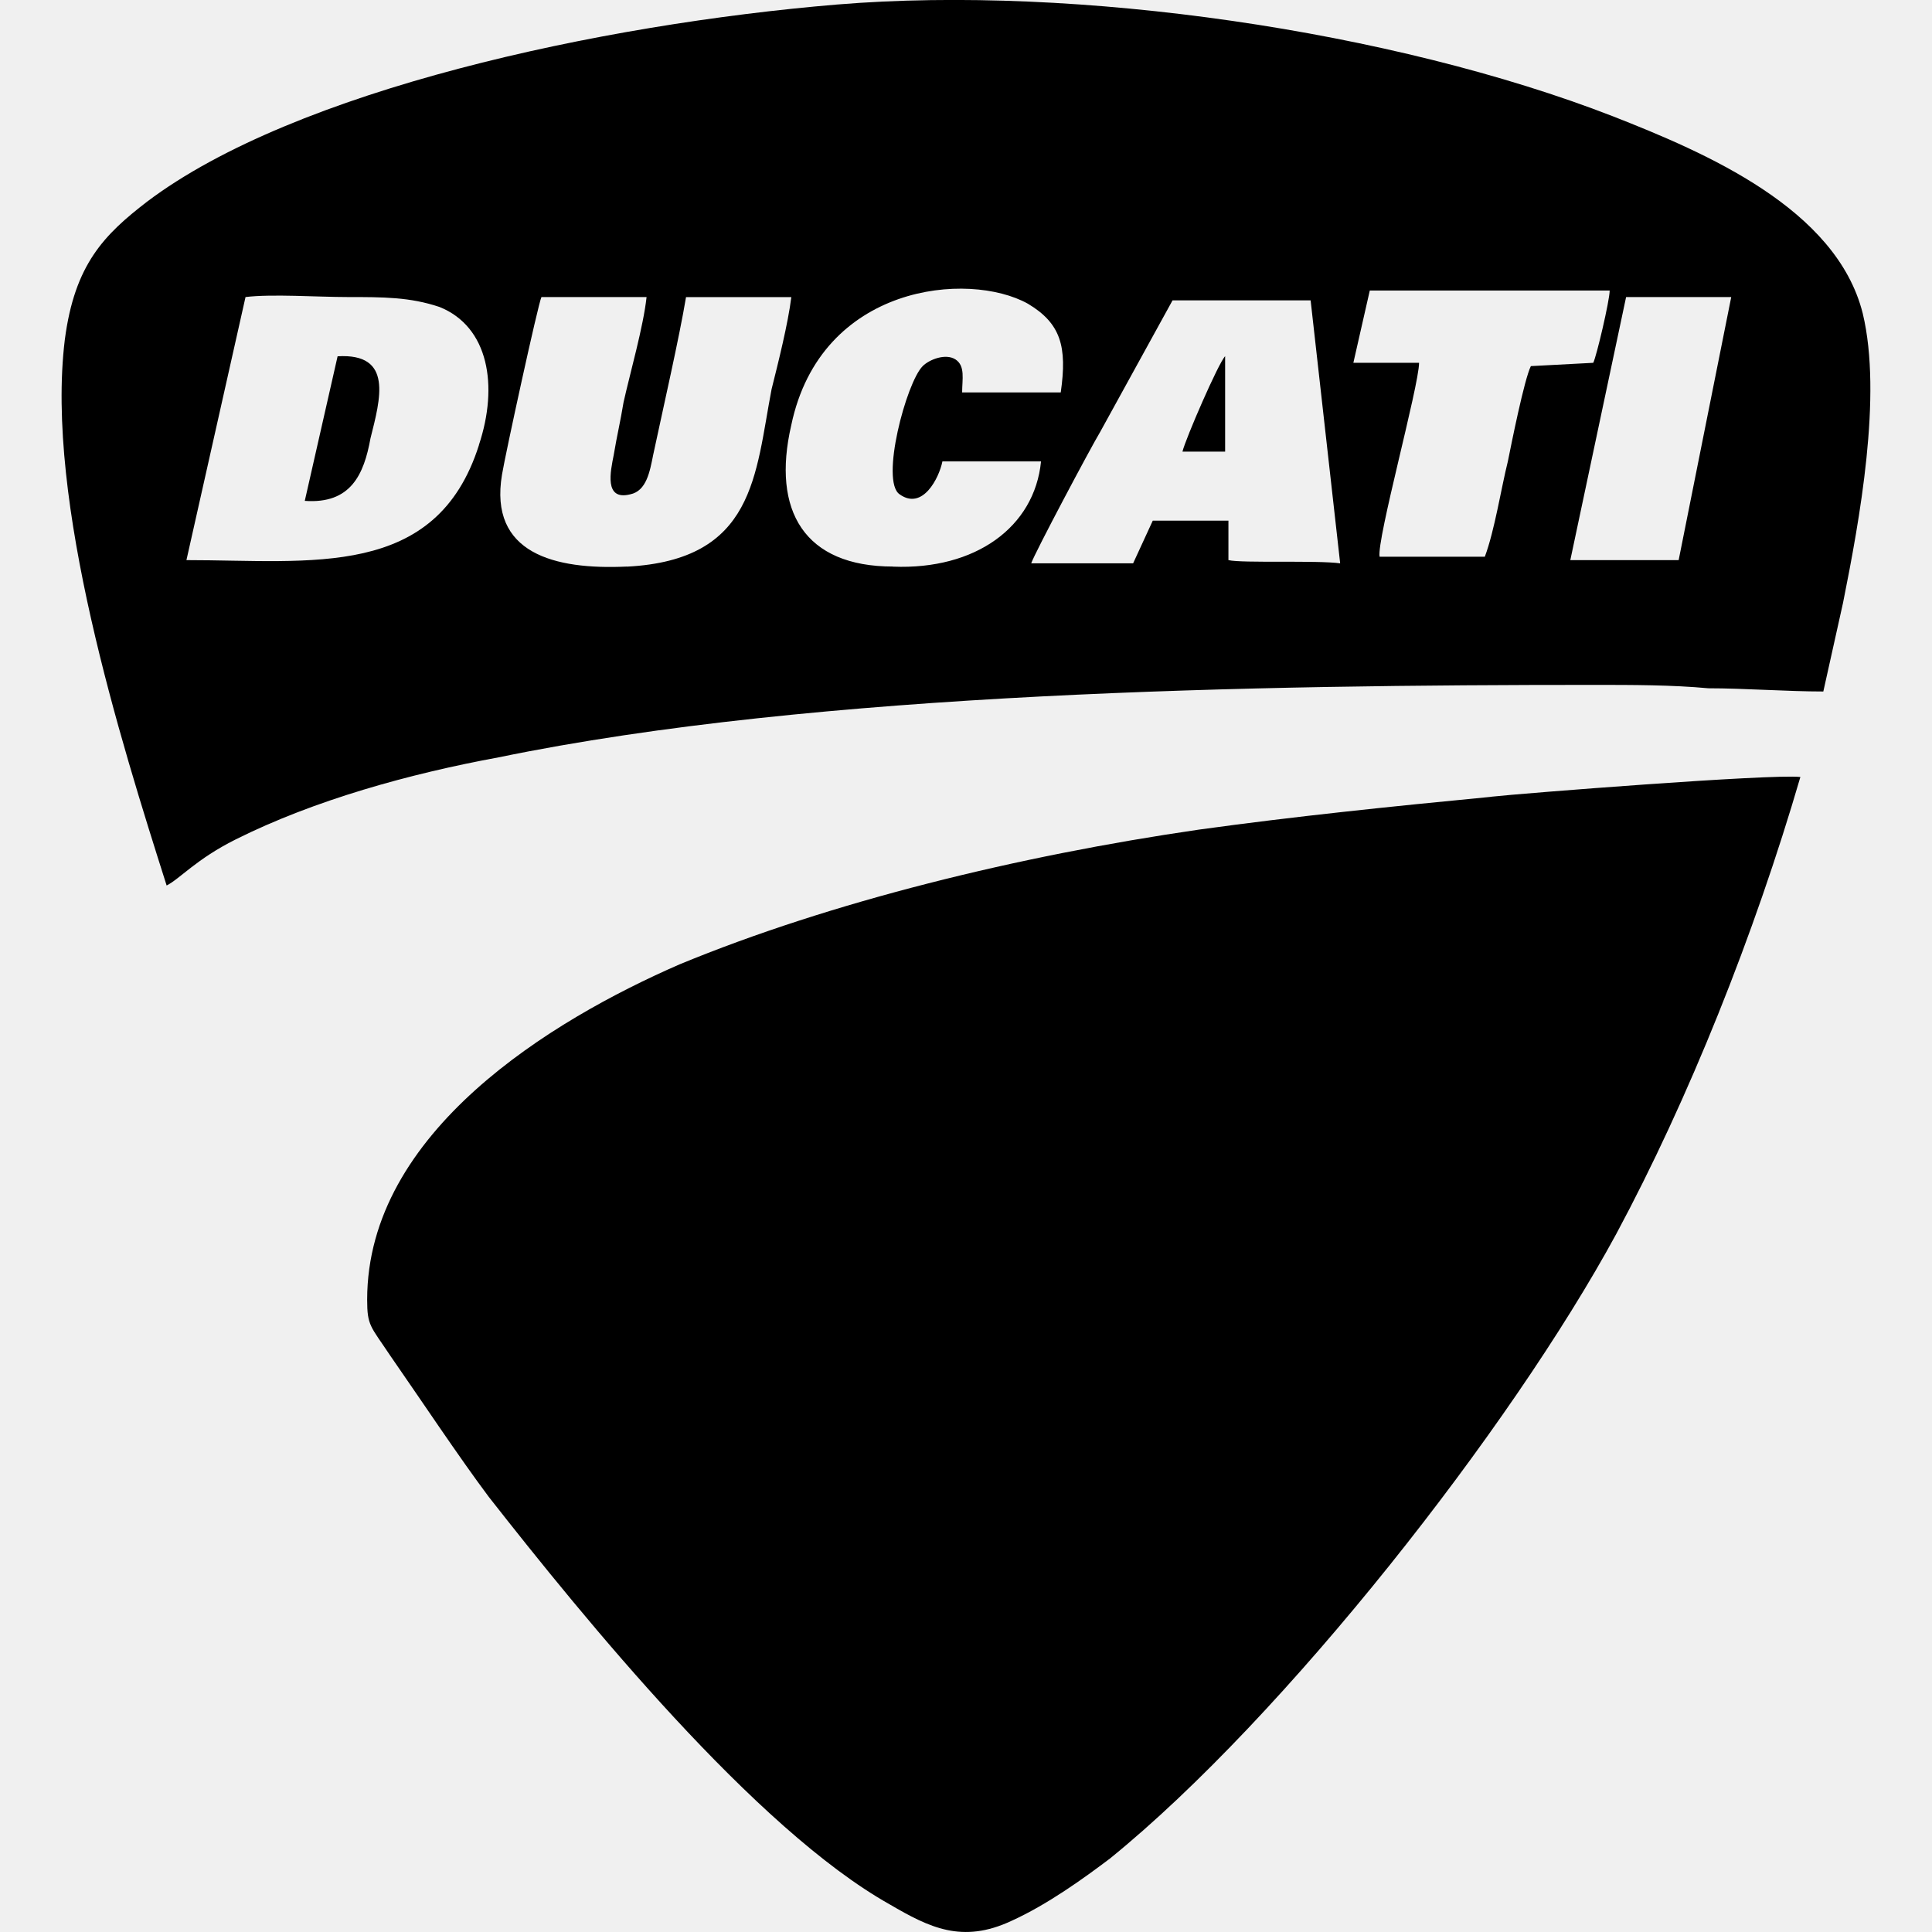
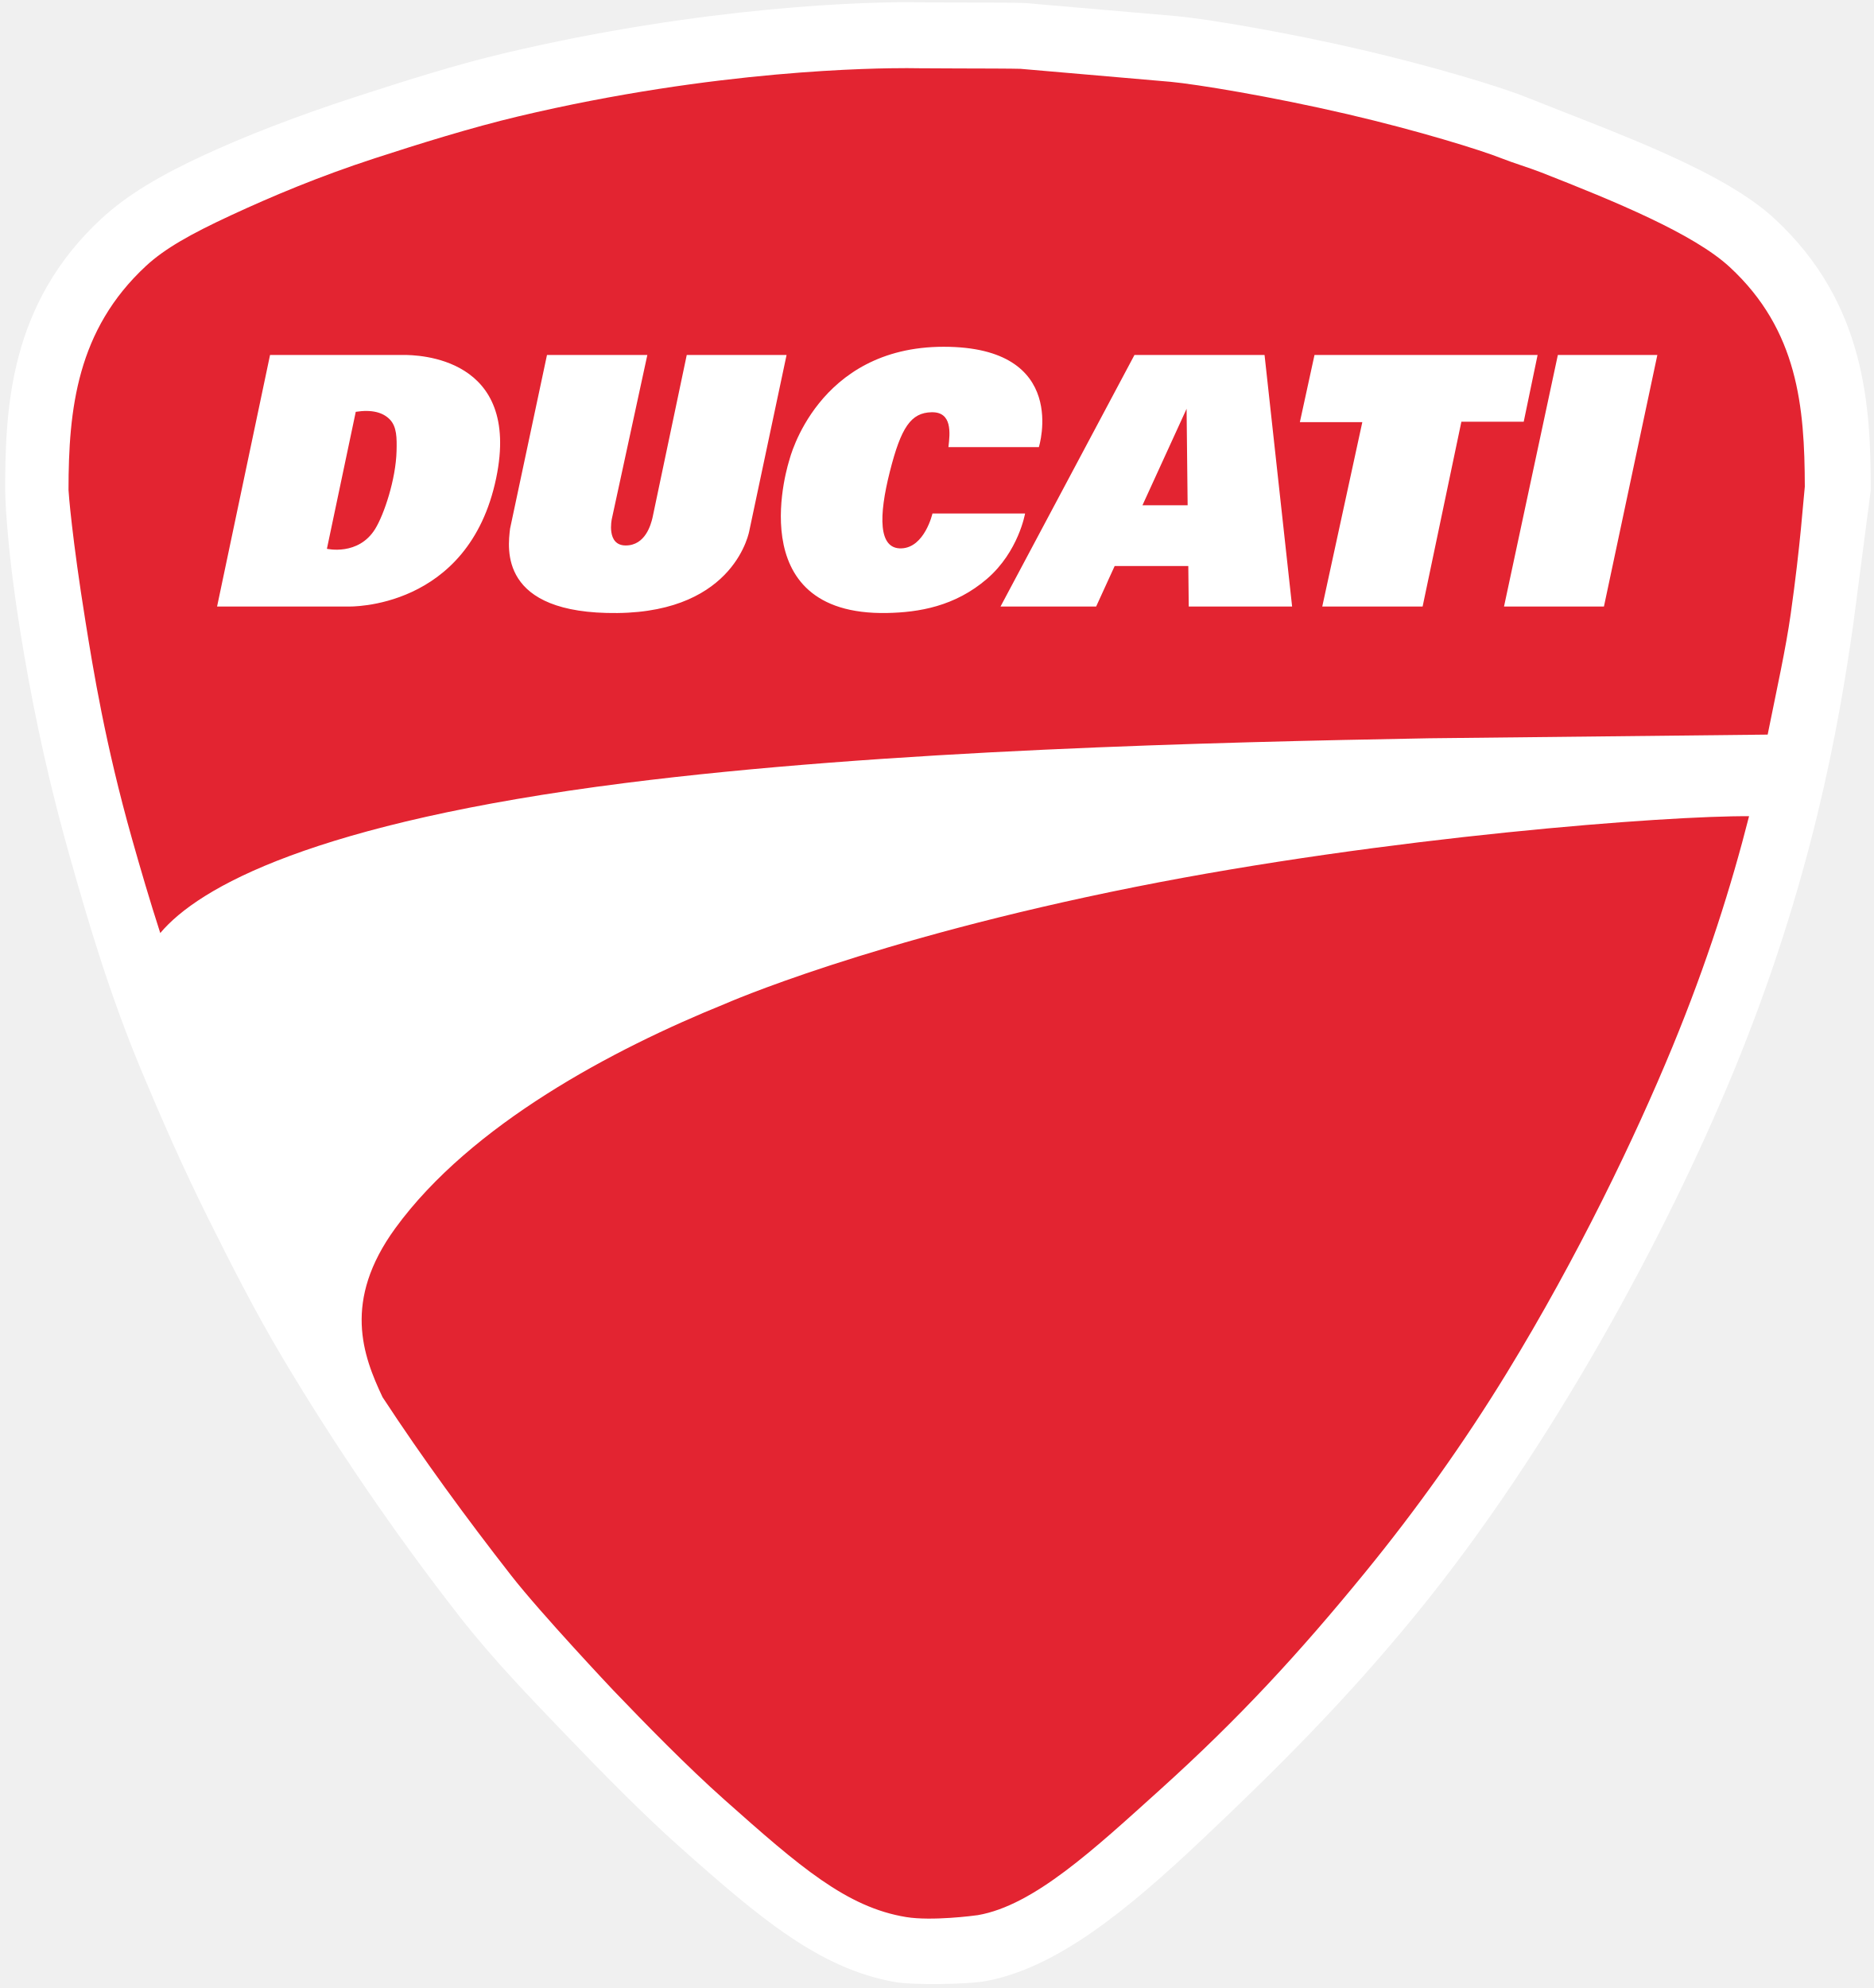
- <svg xmlns="http://www.w3.org/2000/svg" role="img" viewBox="0 0 24 24">
-   <path d="M23.14 3.895c-.326-1.307-1.96-2.001-3.103-2.45C17.302.383 13.382-.19 10.401.056c-2.94.245-6.738 1.062-8.575 2.45-.531.409-.899.776-1.021 1.715C.56 6.222 1.499 9.203 2.07 11c.163-.082.367-.327.857-.572.98-.49 2.164-.817 3.267-1.02 3.96-.817 9.473-.9 13.597-.9.49 0 .98 0 1.43.042.449 0 .98.04 1.429.04l.245-1.102c.204-1.02.49-2.573.245-3.593zM5.95 5.528c-.531 1.674-2.083 1.43-3.634 1.43L3.05 3.69c.326-.04.898 0 1.265 0 .45 0 .776 0 1.144.123.612.245.735.98.49 1.715zm1.837 1.51c-.898.042-1.715-.162-1.551-1.142.04-.245.449-2.124.49-2.206h1.306c-.04.368-.204.94-.286 1.307-.04.245-.081.408-.122.654-.04.204-.123.571.204.49.204-.041.245-.286.286-.49.122-.572.327-1.47.408-1.96H9.83c-.04.326-.163.816-.245 1.143-.204 1.062-.204 2.123-1.797 2.205zm3.308 0c-1.103 0-1.511-.693-1.266-1.755.367-1.756 2.205-1.92 2.94-1.51.408.244.49.53.408 1.102h-1.225c0-.164.041-.327-.081-.409-.123-.081-.327 0-.409.082-.204.204-.53 1.43-.286 1.593.286.204.49-.205.531-.409h1.225c-.081.817-.816 1.348-1.837 1.307zm4.165-.08v-.49h-.94l-.244.53H12.81c.04-.122.735-1.43.857-1.633l.899-1.634h1.715l.367 3.267c-.286-.04-1.225 0-1.388-.04zm3.757-2.41c-.082.163-.245.98-.286 1.184-.082.327-.164.858-.286 1.184h-1.307c-.04-.204.49-2.123.49-2.409h-.816l.204-.898h2.98c0 .122-.163.816-.204.898l-.775.041zm1.837 2.41h-1.347L20.2 3.69h1.306l-.653 3.267zm-2.327 2.94c-1.266.122-2.45.244-3.635.408-2.245.326-4.573.898-6.451 1.674-1.593.694-3.88 2.082-3.88 4.165 0 .326.041.326.286.694.368.53.858 1.266 1.225 1.756 1.184 1.51 3.308 4.124 4.982 5.063.49.286.898.49 1.51.204.45-.204.9-.53 1.226-.776 2.164-1.755 4.982-5.349 6.288-7.758.899-1.674 1.715-3.716 2.287-5.676-.368-.04-3.47.204-3.838.245zM15.219 5.61V4.425c-.082.082-.49 1.021-.53 1.185zM4.194 4.425l-.408 1.797c.571.041.735-.327.816-.776.123-.49.286-1.061-.408-1.02z" />
+ <svg xmlns="http://www.w3.org/2000/svg" width="1450.332" height="1538.333">
+   <path fill="#fff" d="M1373.365 169.237c-40.146-37.132-120.698-65.57-192.797-94.275-20.48-8.154-72.42-23.81-126.179-36.313C995.94 25.055 935.34 14.823 910.683 12.504L793.024 2.333c-6.969-.49-71.357-.323-80.383-.527C673.363.92 544 4.667 389.123 41.477c-36.057 8.57-74.086 20.526-113.872 33.485-47.028 15.318-85.912 30.485-118.061 45.398-32.732 15.185-58.482 30.143-78.736 48.876C7.572 234.796 4 315.29 4 379.447c0 0 .188 37.45 11.724 109.265 7.221 44.953 18.279 103.369 38.402 174.493 13.968 49.368 30.541 106.258 56.134 167.219 14.802 35.256 30.791 71.947 50.207 111.02 17.673 35.563 36.638 72.979 58.337 109.418 40.695 68.342 87.485 136.762 136.688 199.783 26.192 33.549 54.002 62.1 81.971 91.275 29.853 31.145 60.884 62.586 89.316 87.869 61.524 54.709 107.556 93.545 165.646 103.896 14.52 2.588 56.341 1.729 69.014-.455 55.562-9.564 110.601-54.684 169.603-110.441 54.711-51.705 109.507-105.807 165.287-174.146C1201.334 1120 1290.334 953.667 1341.56 829.422c60.487-146.707 81.592-267.697 92.832-347.128l13.428-102.847c-.001-64.157-3.574-144.651-74.455-210.21z" />
+   <path d="M878.5 686.333c-205.5 41-317.5 90.5-317.5 90.5-86.5 35-196.482 93.232-255 173.5-41.131 56.42-25.027 98.791-9.943 130.785 31.105 47.477 64.958 93.688 99.652 138.127 22.887 29.314 78.586 88.367 78.586 88.367 24.876 25.951 57.177 59.07 86.389 85.047 58.349 51.885 94.485 83.225 140.607 90.779 19.709 3.229 52.613-1.045 55.489-1.49 43.324-7.459 90.039-51.098 141.214-97.242 60.623-54.666 107.377-105.32 158.807-168.326 39.367-48.229 76.24-99.885 109.391-154.059 54.703-89.395 99.273-182.195 128.196-252.348 26.833-65.08 45.636-124.735 59.262-178.378-62.552-.533-280.309 15.865-475.15 54.738zm460.22-479.638c-27.966-25.866-89.22-51.042-145.908-73.253-9.245-3.623-21.805-7.368-31.116-11.075-15.529-6.183-64.047-21.271-118.863-34.02-59.905-13.933-117.12-23.18-136.926-25.043L789.823 53.259c-5.376-.211-32.478-.266-48.751-.299l-29.581-.142-9.543-.096c-23.29 0-147.26.851-301.025 37.396-35.915 8.536-76.543 21.179-110.868 32.359-43.066 14.027-79.881 29.552-111.39 44.169-30.892 14.33-51.111 25.682-65.563 39.049-53.553 49.532-60.063 110.84-60.076 173.467.034 2.141 2.756 37.19 13.078 101.457 5.981 37.236 15.336 95.235 36.12 168.694 6.566 23.207 13.707 47.599 21.81 72.69 29.567-35.223 118.204-85.393 359.572-116.072C685 580.333 939.25 574.313 1105.98 571.285l262.062-2.844.476-2.337c6.697-33.372 13.505-63.759 17.354-90.96 7.646-54.035 9.798-88.882 10.923-98.58-.147-61.697-5.264-121.022-58.075-169.869z" fill="#e32431" />
+   <path d="M1205.666 274.667h77l-41.334 194.666H1164zm-188.334 0H1190l-10.75 51.666H1131l-30 143h-77.668l31-142.666H1006zM920 469.333h80l-21.334-194.667H878L774.332 469.333h74L862.668 438h56.989l.343 31.333zM884.172 391l34.16-74.667.814 74.667h-34.974zM734 346h70s24.332-77.667-73.668-77.667S611 355.666 611 355.666s-40 121 75.666 118.667c24.3-.49 52.334-5 77.229-26.454 24.422-21.046 29.438-50.546 29.438-50.546h-71.666s-6 26.333-24 27-17.668-25-9-59.333S705 319.334 721 319s14.332 16 13 27zm-310.668-71.333H501l-27.5 126.917s-4.5 20.5 10.75 20.5 19.5-16.25 20.75-21.5l26.5-125.917h77.25L580 410.333s-10.25 63.066-102.25 64.033-84.75-50.283-83-65.283l28.582-134.416zm-111 0H209l-41 194.667h101.667S362.68 472.268 384 370.001c19.666-94.334-61.334-95.334-71.668-95.334zm-5.425 74.334c-.542 21.871-9.672 49.183-16.574 60.333-13 21-37.333 15.333-37.333 15.333l22.333-106c12.643-1.957 21.004.521 26.224 5.773 5.624 5.659 5.599 14.539 5.35 24.561z" fill="#fff" />
</svg>
